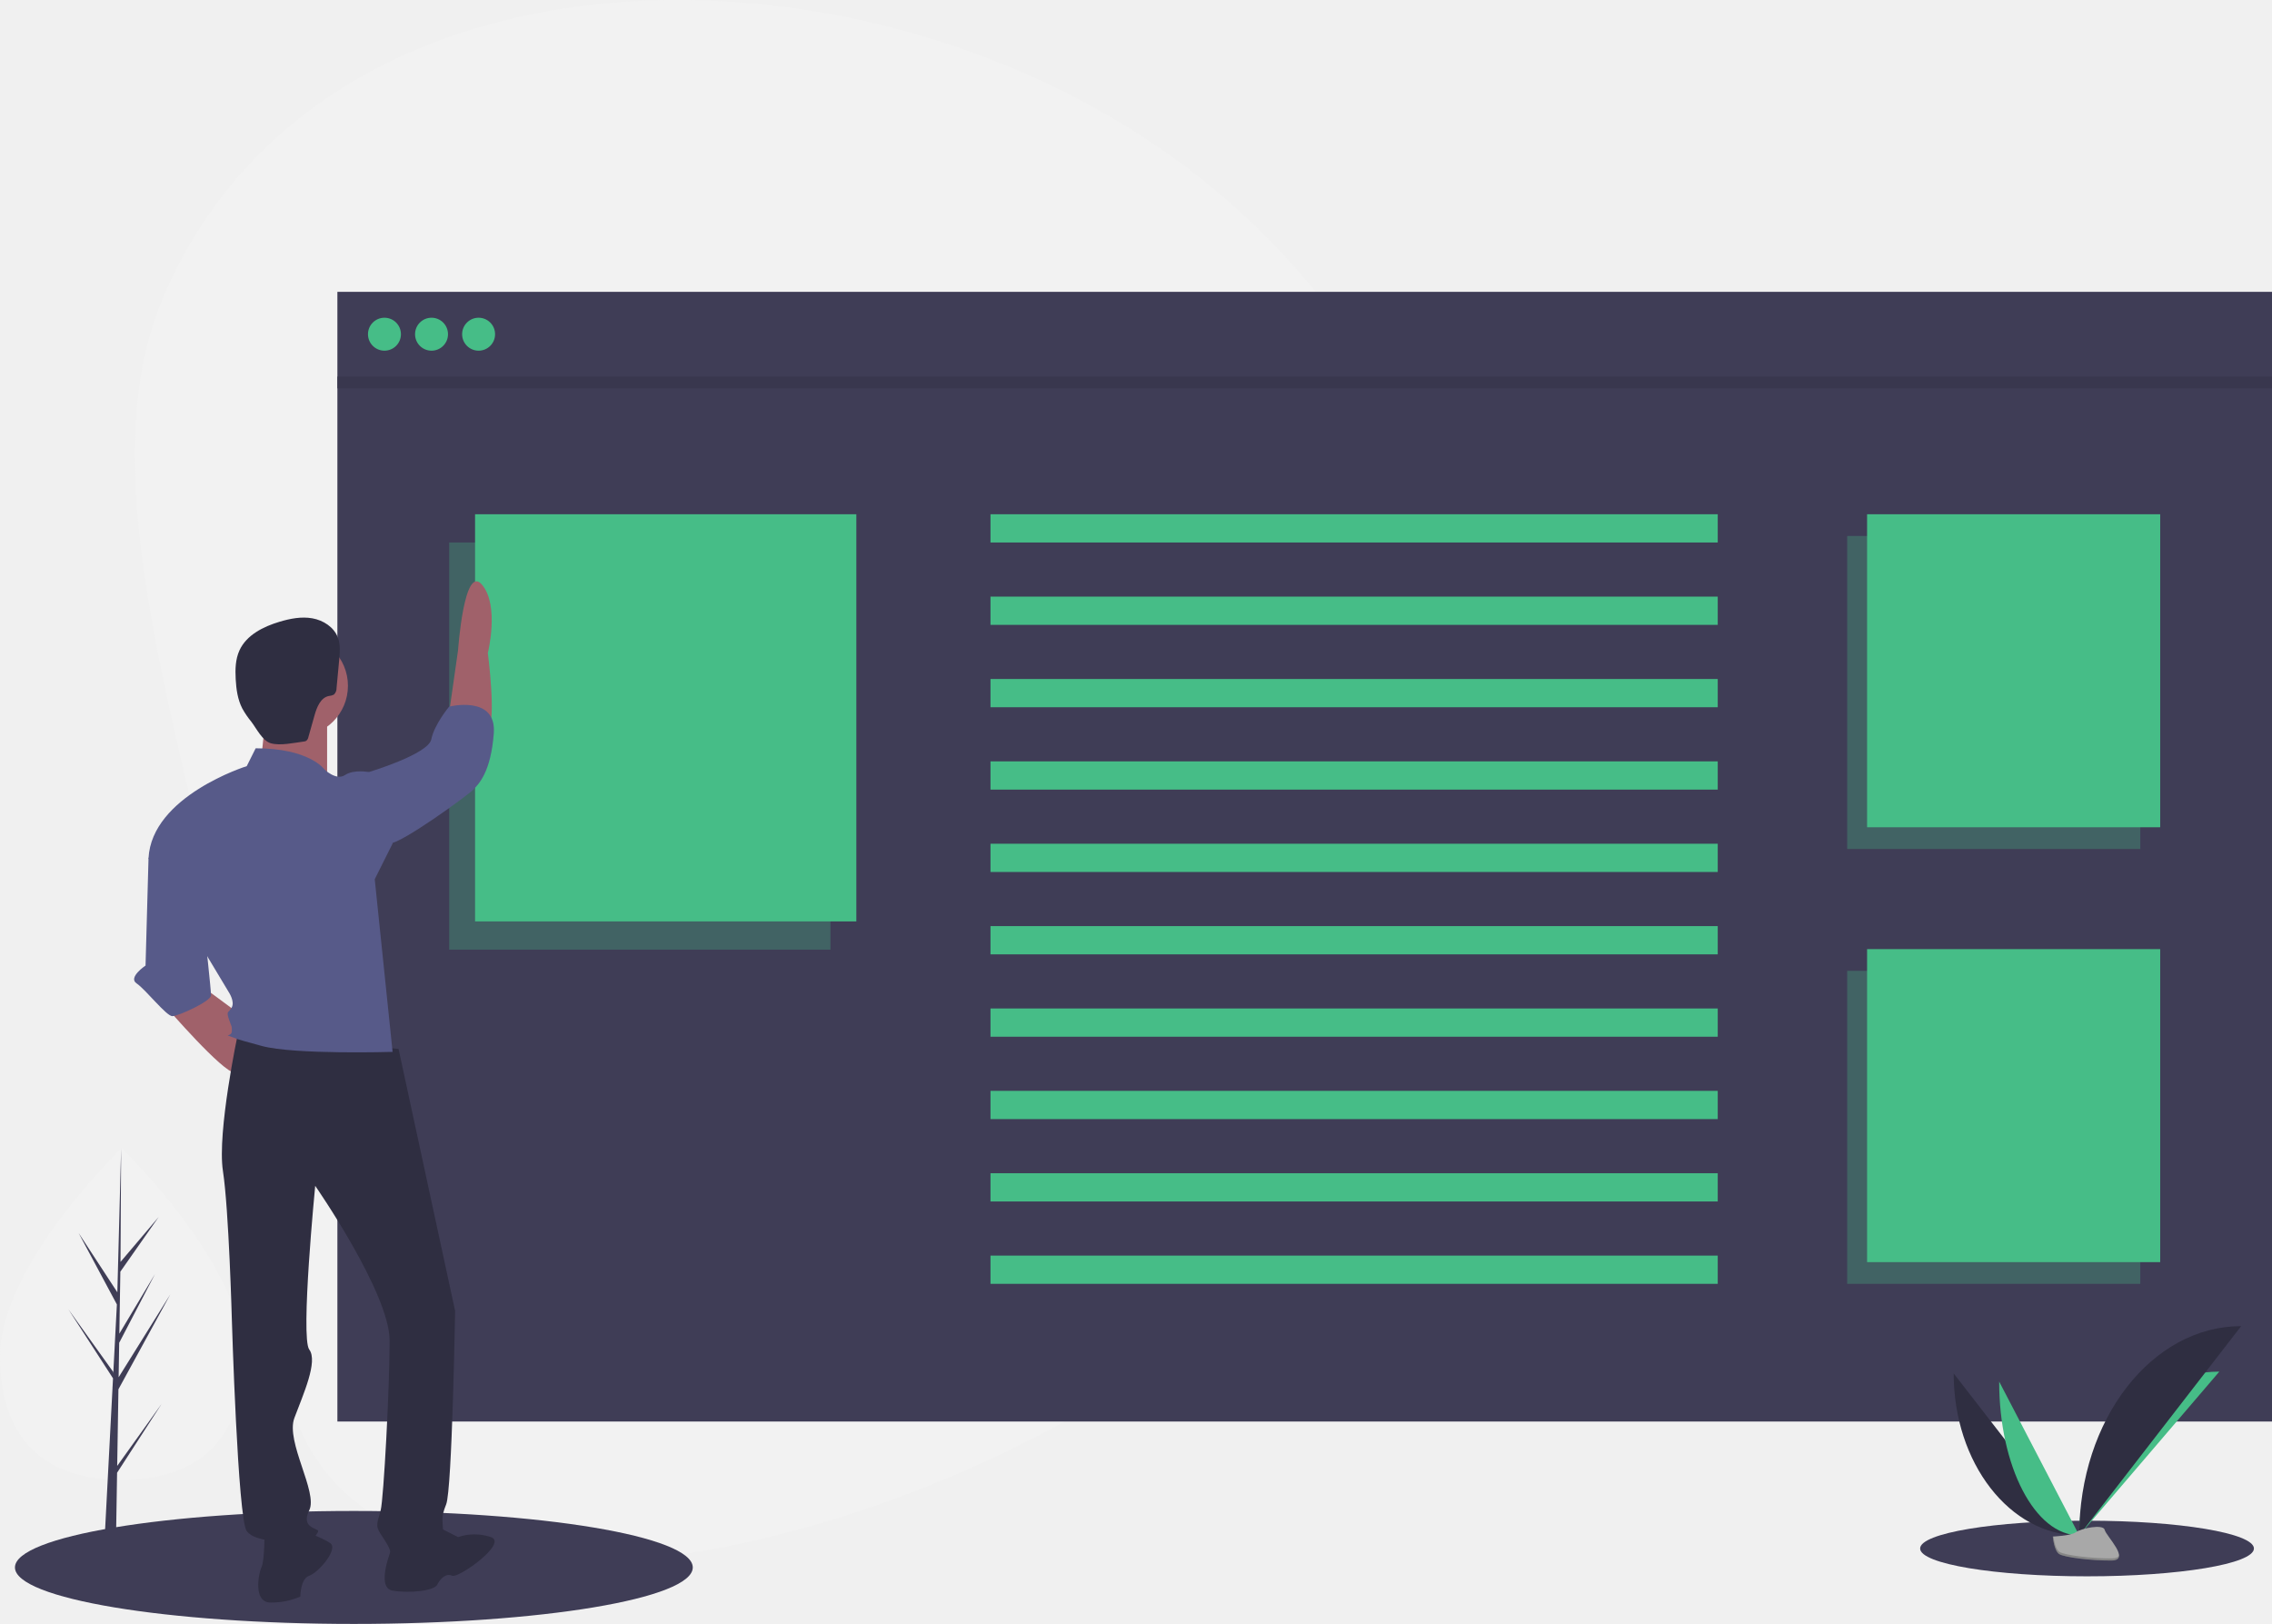
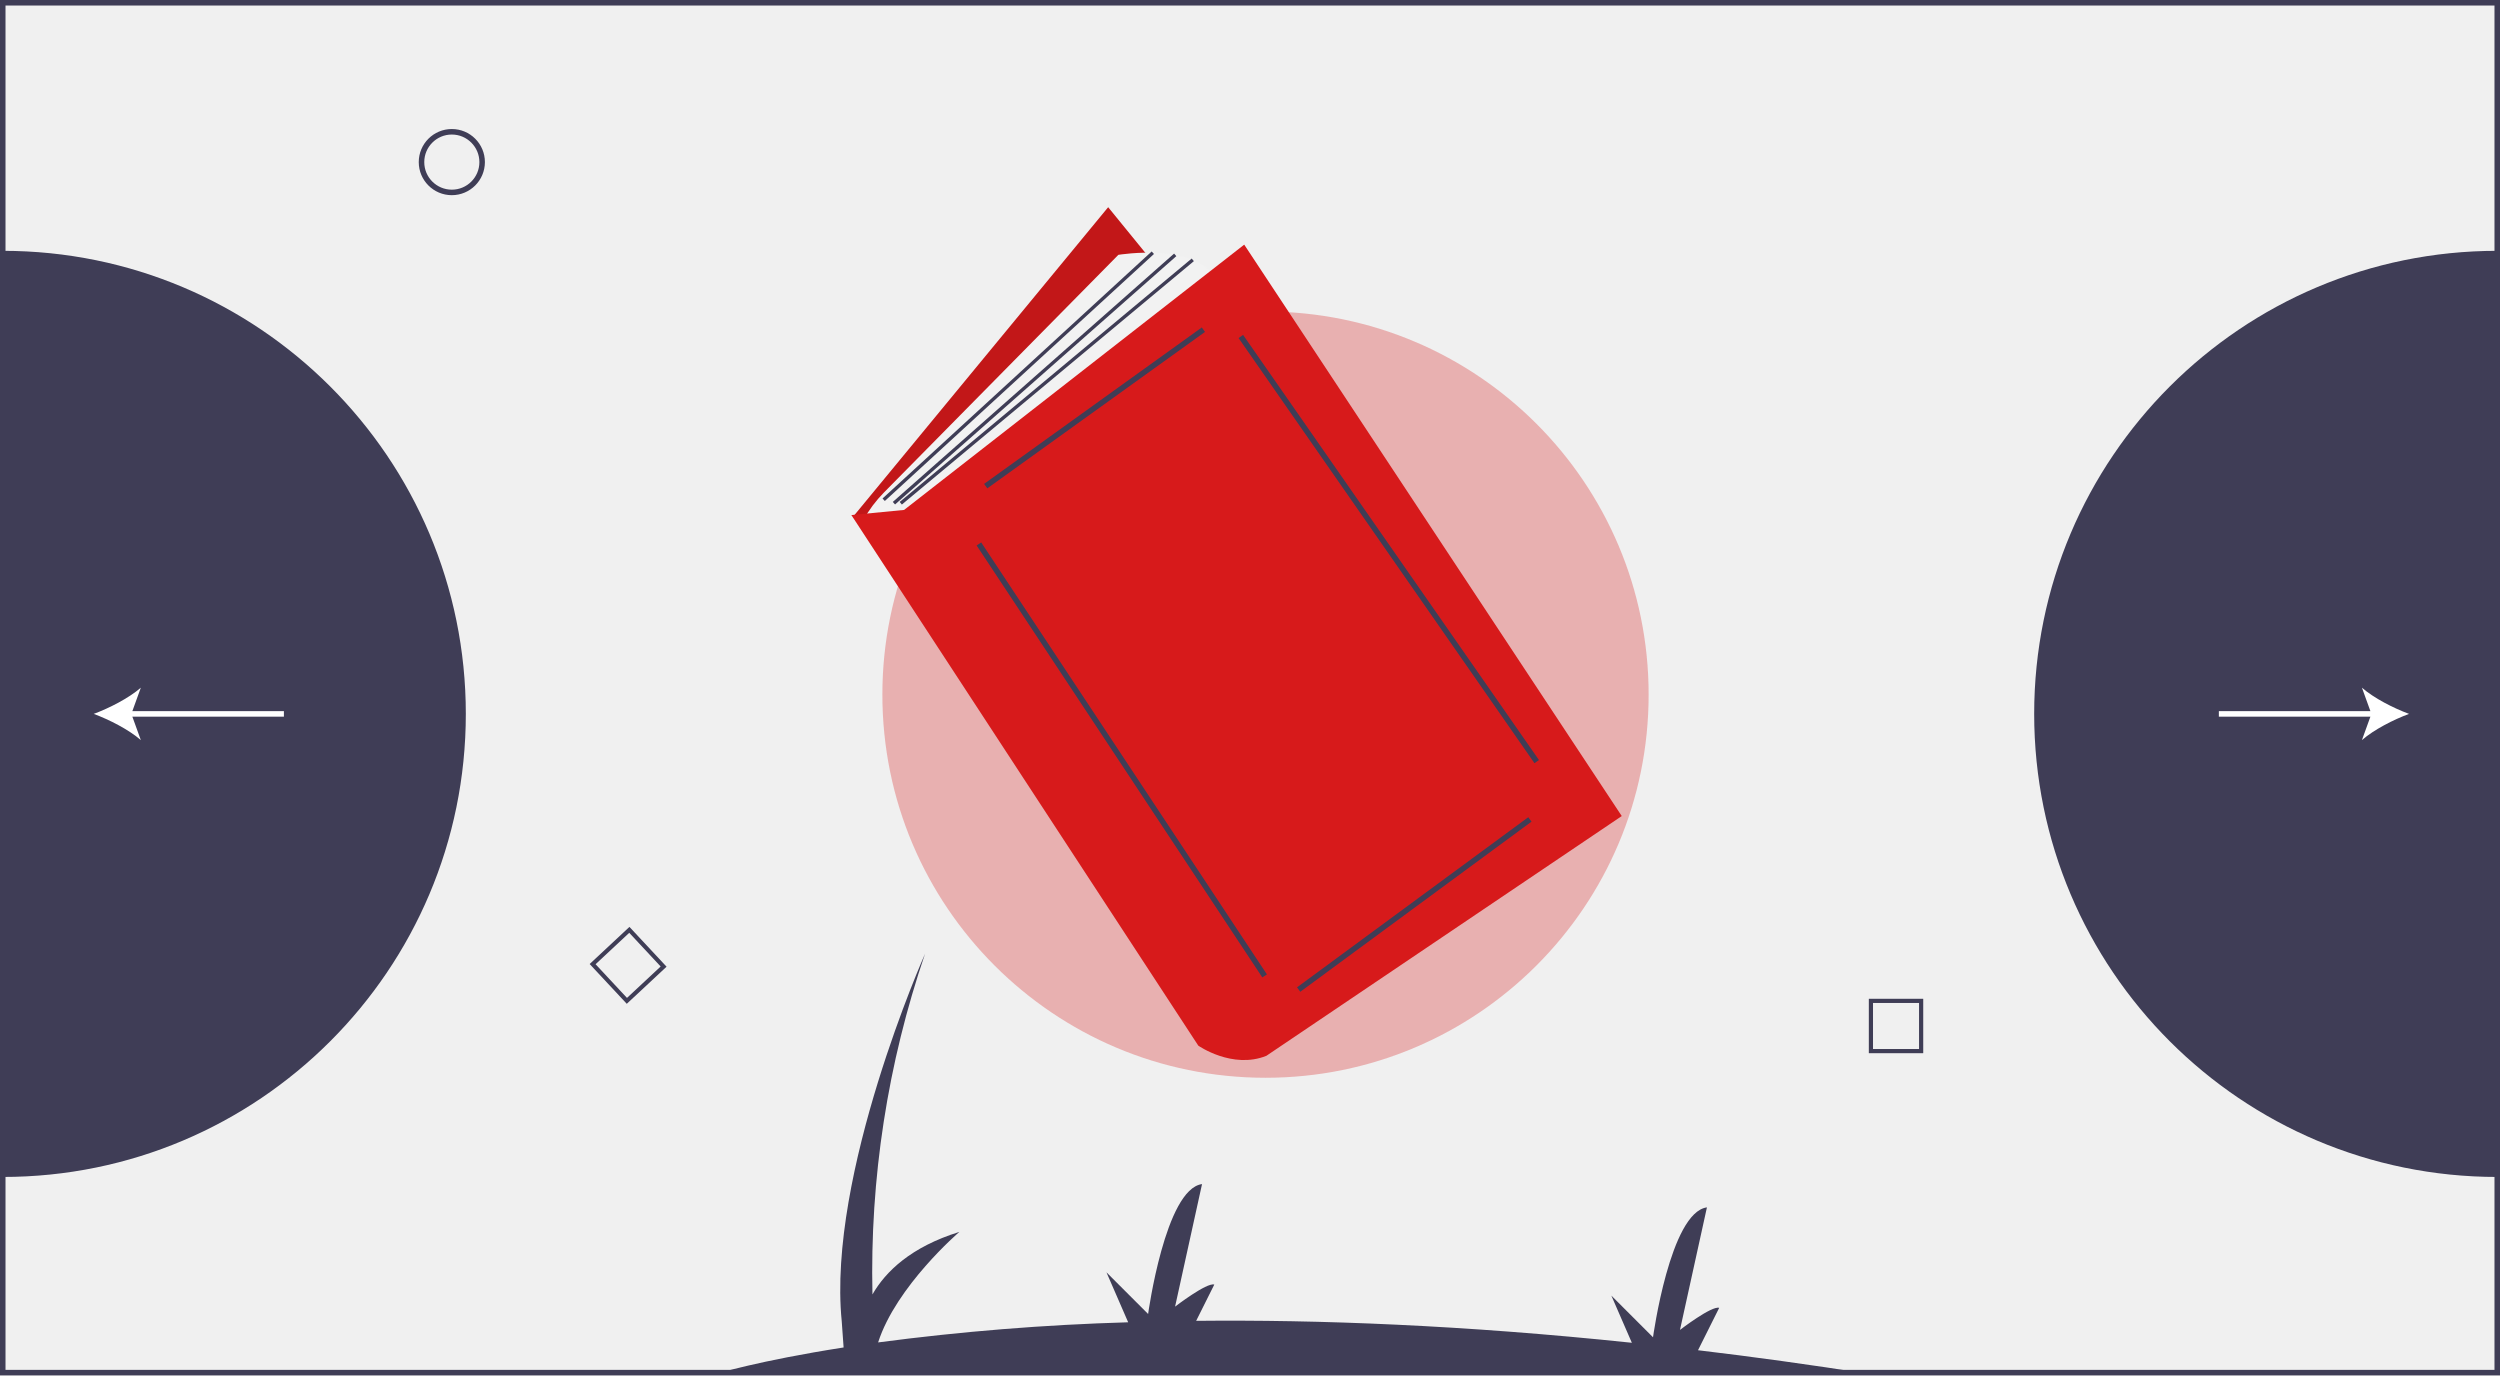
- <svg xmlns="http://www.w3.org/2000/svg" id="fda871d6-4a4f-49fc-88be-f761f3bd5c82" data-name="Layer 1" width="965.353" height="690.003" viewBox="0 0 965.353 690.003">
-   <path d="M220.676,681.319c0,38.918-23.136,52.507-51.676,52.507s-51.676-13.589-51.676-52.507S169,592.89,169,592.89,220.676,642.401,220.676,681.319Z" transform="translate(-117.3237 -104.9986)" fill="#f2f2f2" />
-   <polygon points="49.794 622.874 50.323 590.303 72.349 550.008 50.406 585.193 50.644 570.548 65.824 541.395 50.707 566.672 50.707 566.673 51.135 540.332 67.39 517.123 51.202 536.19 51.469 487.892 49.789 551.83 49.927 549.193 33.401 523.896 49.662 554.256 48.122 583.674 48.077 582.893 29.024 556.272 48.019 585.651 47.826 589.33 47.792 589.385 47.808 589.687 43.901 664.322 49.121 664.322 49.747 625.772 68.695 596.464 49.794 622.874" fill="#3f3d56" />
-   <path d="M628.119,181.264c135.674,108.109,158.02,305.734,49.912,441.408s-437.368,223.344-441.408,49.912c-4.066-174.543-93.881-338.111-49.912-441.408C254.655,71.555,492.445,73.155,628.119,181.264Z" transform="translate(-117.3237 -104.9986)" fill="#f2f2f2" />
-   <ellipse cx="150.353" cy="666.003" rx="144" ry="24" fill="#3f3d56" />
-   <ellipse cx="886.762" cy="657.956" rx="70.914" ry="11.819" fill="#3f3d56" />
-   <rect x="143.353" y="160.003" width="822" height="444" fill="#3f3d56" />
-   <rect x="143.353" y="124.003" width="822" height="41" fill="#3f3d56" />
-   <circle cx="163.353" cy="142.003" r="7" fill="#46bd87" />
-   <circle cx="183.353" cy="142.003" r="7" fill="#46bd87" />
-   <circle cx="203.353" cy="142.003" r="7" fill="#46bd87" />
-   <rect x="143.353" y="160.003" width="822" height="5" opacity="0.1" />
-   <rect x="190.853" y="230.503" width="162" height="173" fill="#46bd87" opacity="0.3" />
-   <rect x="201.853" y="218.503" width="162" height="173" fill="#46bd87" />
-   <rect x="784.853" y="227.728" width="124.543" height="133" fill="#46bd87" opacity="0.3" />
-   <rect x="793.309" y="218.503" width="124.543" height="133" fill="#46bd87" />
-   <rect x="784.853" y="412.503" width="124.543" height="133" fill="#46bd87" opacity="0.3" />
-   <rect x="793.309" y="403.277" width="124.543" height="133" fill="#46bd87" />
-   <rect x="420.853" y="218.503" width="309" height="12" fill="#46bd87" />
-   <rect x="420.853" y="253.503" width="309" height="12" fill="#46bd87" />
-   <rect x="420.853" y="288.503" width="309" height="12" fill="#46bd87" />
-   <rect x="420.853" y="323.503" width="309" height="12" fill="#46bd87" />
-   <rect x="420.853" y="358.503" width="309" height="12" fill="#46bd87" />
-   <rect x="420.853" y="393.503" width="309" height="12" fill="#46bd87" />
-   <rect x="420.853" y="428.503" width="309" height="12" fill="#46bd87" />
-   <rect x="420.853" y="463.503" width="309" height="12" fill="#46bd87" />
-   <rect x="420.853" y="498.503" width="309" height="12" fill="#46bd87" />
-   <rect x="420.853" y="533.503" width="309" height="12" fill="#46bd87" />
-   <circle cx="126.339" cy="291.382" r="21.5" fill="#a0616a" />
-   <path d="M229.751,406.498s0,22.765-3.794,25.294,30.353,5.059,30.353,5.059V407.763Z" transform="translate(-117.3237 -104.9986)" fill="#a0616a" />
-   <path d="M188.015,532.969S212.045,560.793,217.104,560.793,227.222,541.822,227.222,541.822l-24.03-17.706Z" transform="translate(-117.3237 -104.9986)" fill="#a0616a" />
-   <path d="M308.163,407.763l3.794-26.559s2.529-36.677,10.118-27.824,2.529,29.088,2.529,29.088,3.794,29.088,0,32.882S308.163,407.763,308.163,407.763Z" transform="translate(-117.3237 -104.9986)" fill="#a0616a" />
-   <path d="M286.663,550.675l-68.294-6.324s-8.853,41.735-6.324,58.177,3.794,63.236,3.794,63.236,2.529,84.736,6.324,89.794,16.441,3.794,20.235,6.324,10.118-5.059,10.118-6.324-7.588-1.265-3.794-8.853-10.118-29.088-6.324-39.206,10.118-24.029,6.324-29.088,2.529-69.559,2.529-69.559,31.618,45.53,31.618,65.765-2.529,67.03-3.794,72.089-2.529,6.324,0,10.118,5.059,7.588,3.794,8.853,22.765,0,22.765-7.588-1.265-7.588,1.265-13.912,3.794-82.206,3.794-82.206Z" transform="translate(-117.3237 -104.9986)" fill="#2f2e41" />
-   <path d="M225.957,422.939l-3.794,7.588s-40.471,12.647-41.735,39.206l34.147,56.912s2.529,3.794,1.265,6.324-2.529,1.265-1.265,5.059,1.265,2.529,1.265,5.059-3.794,1.265,0,2.529-1.265,0,12.647,3.794,55.647,2.529,55.647,2.529l-7.588-73.353L284.134,463.41l-10.118-30.353s-6.324-1.265-10.118,1.265-8.853-2.529-8.853-2.529S248.722,422.939,225.957,422.939Z" transform="translate(-117.3237 -104.9986)" fill="#575a89" />
-   <path d="M267.692,434.322l6.324-1.265s25.294-7.588,26.559-13.912,7.588-13.912,7.588-13.912,20.235-5.059,18.971,11.382-6.324,21.5-8.853,24.029S287.928,463.41,282.869,463.41,267.692,434.322,267.692,434.322Z" transform="translate(-117.3237 -104.9986)" fill="#575a89" />
-   <path d="M182.957,464.675l-2.529,5.059-1.265,45.53s-7.588,5.059-3.794,7.588,12.647,13.912,15.177,13.912,16.441-6.324,16.441-8.853-2.529-25.294-2.529-25.294Z" transform="translate(-117.3237 -104.9986)" fill="#575a89" />
-   <path d="M229.751,755.558s0,12.647-1.265,15.177-3.794,15.177,3.794,15.177a30.69,30.69,0,0,0,12.647-2.529s0-7.588,3.794-8.853,12.647-11.382,8.853-13.912-11.382-5.059-11.382-5.059Z" transform="translate(-117.3237 -104.9986)" fill="#2f2e41" />
-   <path d="M284.134,761.882s-7.588,17.706,0,18.971,17.706,0,18.971-2.529,3.794-5.059,6.324-3.794S333.457,760.617,325.869,758.088a21.897,21.897,0,0,0-13.912,0l-7.588-3.794Z" transform="translate(-117.3237 -104.9986)" fill="#2f2e41" />
-   <path d="M246.381,420.078a2.598,2.598,0,0,0,1.029-.284,2.659,2.659,0,0,0,.959-1.66l2.583-9.151c.98-3.472,2.554-7.528,6.087-8.262a5.741,5.741,0,0,0,2.131-.567,3.69,3.69,0,0,0,1.157-2.854l1.107-11.828c.299-3.198.583-6.523-.532-9.535-1.645-4.443-6.157-7.368-10.819-8.209s-9.465.1-14.003,1.459c-6.884,2.062-14.013,5.613-17.004,12.147-1.732,3.783-1.838,8.097-1.607,12.251.238,4.277.833,8.638,2.799,12.444a37.301,37.301,0,0,0,3.791,5.572c2.135,2.763,4.754,8.166,8.287,9.197C236.329,421.961,242.344,420.602,246.381,420.078Z" transform="translate(-117.3237 -104.9986)" fill="#2f2e41" />
-   <path d="M947.429,688.571c0,38.029,23.857,68.802,53.341,68.802" transform="translate(-117.3237 -104.9986)" fill="#2f2e41" />
-   <path d="M1000.769,757.373c0-38.456,26.623-69.575,59.525-69.575" transform="translate(-117.3237 -104.9986)" fill="#46bd87" />
-   <path d="M966.755,692.019c0,36.124,15.213,65.354,34.014,65.354" transform="translate(-117.3237 -104.9986)" fill="#46bd87" />
-   <path d="M1000.769,757.373c0-49.139,30.773-88.901,68.802-88.901" transform="translate(-117.3237 -104.9986)" fill="#2f2e41" />
-   <path d="M989.548,757.858s7.565-.233,9.844-1.856,11.636-3.562,12.202-.958,11.368,12.949,2.828,13.018-19.844-1.33-22.119-2.716S989.548,757.858,989.548,757.858Z" transform="translate(-117.3237 -104.9986)" fill="#a8a8a8" />
-   <path d="M1014.574,767.155c-8.54.069-19.844-1.33-22.119-2.716-1.733-1.056-2.423-4.843-2.654-6.59-.16.007-.253.01-.253.01s.479,6.101,2.755,7.487,13.579,2.785,22.119,2.716c2.465-.02,3.317-.897,3.27-2.196C1017.349,766.65,1016.409,767.14,1014.574,767.155Z" transform="translate(-117.3237 -104.9986)" opacity="0.2" />
+ <svg xmlns="http://www.w3.org/2000/svg" id="b9bf6650-716f-405e-b16b-128ee0039b2f" data-name="Layer 1" width="1036" height="569.971" viewBox="0 0 1036 569.971">
+   <path d="M275.036,460.851c0,105.976-85.918,191.894-191.894,191.894V268.957C189.118,268.957,275.036,354.875,275.036,460.851Z" transform="translate(-82 -165.0143)" fill="#3f3d56" />
+   <path d="M924.964,460.851c0,105.976,85.918,191.894,191.894,191.894V268.957C1010.882,268.957,924.964,354.875,924.964,460.851Z" transform="translate(-82 -165.0143)" fill="#3f3d56" />
+   <path d="M269.237,245.897a13.707,13.707,0,1,1,13.707-13.707A13.722,13.722,0,0,1,269.237,245.897Zm0-25.129a11.422,11.422,0,1,0,11.422,11.422A11.435,11.435,0,0,0,269.237,220.768Z" transform="translate(-82 -165.0143)" fill="#3f3d56" />
+   <path d="M878.989,601.46H856.44V578.911H878.989Zm-20.814-1.735h19.08V580.646H858.175Z" transform="translate(-82 -165.0143)" fill="#3f3d56" />
+   <path d="M341.735,580.992l-15.38-16.489,16.489-15.38,15.38,16.489Zm-12.929-16.404,13.014,13.953,13.953-13.014-13.014-13.953Z" transform="translate(-82 -165.0143)" fill="#3f3d56" />
+   <path d="M82,165.014V734.986H1118V165.014ZM1115.716,732.701H84.284V167.299h1031.431Z" transform="translate(-82 -165.0143)" fill="#3f3d56" />
+   <path d="M856.898,734.415q-37.048-5.8-71.243-9.867l8.778-17.557c-3.047-1.016-16.251,9.141-16.251,9.141L789.355,665.348c-15.235,2.031-22.345,53.831-22.345,53.831L749.743,701.913l8.5,19.549c-69.758-7.33-129.953-9.617-180.554-9.093l7.513-15.027c-3.047-1.016-16.251,9.141-16.251,9.141l11.173-50.784c-15.235,2.031-22.345,53.831-22.345,53.831l-17.267-17.267,9.002,20.706a1013.499,1013.499,0,0,0-103.623,8.345c7.497-23.356,33.679-45.809,33.679-45.809-20.131,6.263-30.605,16.467-36.026,25.925a407.859,407.859,0,0,1,21.806-141.205s-40.627,91.411-34.533,152.352l.773,10.825c-35.345,5.514-53.081,11.012-53.081,11.012Z" transform="translate(-82 -165.0143)" fill="#3f3d56" />
+   <circle cx="524.425" cy="287.859" r="158.77" fill="#d71a1b" opacity="0.3" />
+   <polygon points="459.223 85.873 353.51 214.137 509.965 398.782 614.268 276.156 459.223 85.873" fill="#d71a1b" />
+   <polygon points="459.223 85.873 353.51 214.137 509.965 398.782 614.268 276.156 459.223 85.873" opacity="0.1" />
+   <path d="M439.739,380.561h0a53.131,53.131,0,0,1,8.619-11.508l97.094-98.433s33.828-5.638,40.876,11.276L462.291,383.38Z" transform="translate(-82 -165.0143)" fill="#f2f2f2" />
+   <path d="M434.805,378.447l143.769,219.882s14.095,9.867,28.19,4.229l147.293-99.37L597.603,266.392,456.653,376.333Z" transform="translate(-82 -165.0143)" fill="#d71a1b" />
+   <rect x="480.039" y="332.905" width="111.092" height="2.284" transform="translate(-176.2851 210.2979) rotate(-35.7003)" fill="#3f3d56" />
+   <rect x="545.719" y="372.621" width="2.284" height="214.62" transform="translate(-256.0184 216.3069) rotate(-33.48132)" fill="#3f3d56" />
+   <rect x="608.595" y="538.693" width="118.967" height="2.285" transform="translate(-271.9647 335.9232) rotate(-36.34406)" fill="#3f3d56" />
+   <rect x="656.366" y="285.212" width="2.284" height="214.661" transform="translate(-188.3982 280.9464) rotate(-34.83794)" fill="#3f3d56" />
+   <rect x="428.269" y="320.219" width="151.386" height="1.409" transform="translate(-166.3287 260.2321) rotate(-42.54484)" fill="#3f3d56" />
+   <rect x="432.981" y="321.377" width="155.492" height="1.41" transform="translate(-167.3072 253.6207) rotate(-41.43847)" fill="#3f3d56" />
+   <rect x="437.017" y="322.42" width="157.533" height="1.41" transform="translate(-169.3019 240.1513) rotate(-39.81273)" fill="#3f3d56" />
+   <path d="M1080.306,460.851c-6.487-2.405-14.537-6.512-19.526-10.862l3.517,9.72h-62.804v2.284h62.804l-3.517,9.722C1065.77,467.365,1073.819,463.258,1080.306,460.851Z" transform="translate(-82 -165.0143)" fill="#fff" />
+   <path d="M199.649,459.709H136.845l3.517-9.722c-4.989,4.35-13.039,8.457-19.526,10.865,6.487,2.405,14.537,6.512,19.526,10.862l-3.517-9.72h62.804Z" transform="translate(-82 -165.0143)" fill="#fff" />
</svg>
